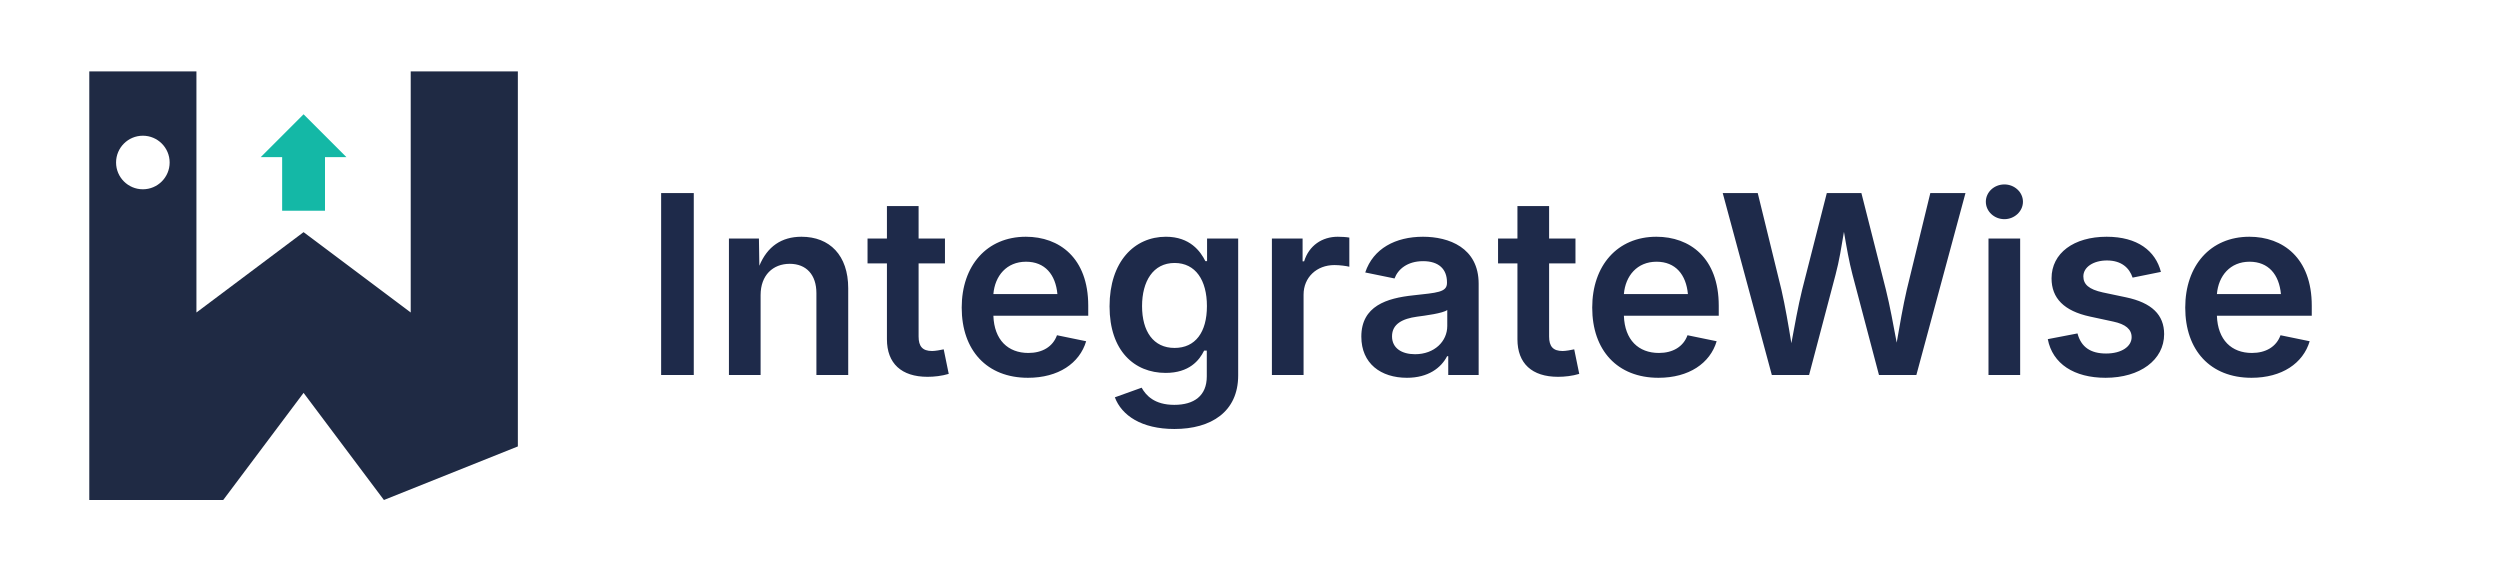
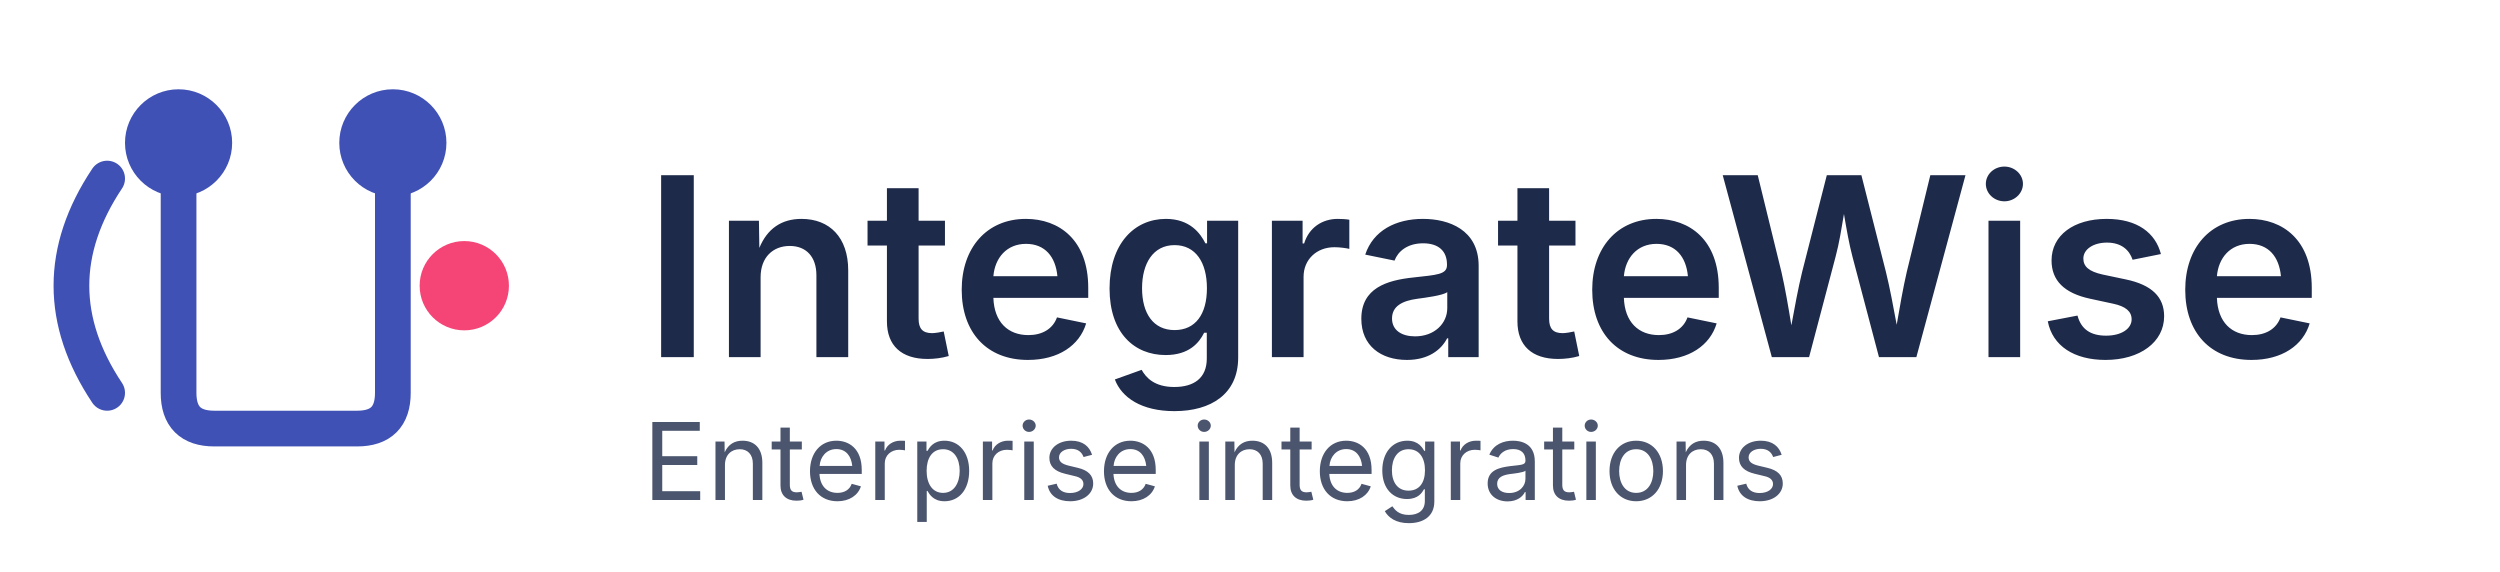
<svg xmlns="http://www.w3.org/2000/svg" width="280" height="64" viewBox="0 0 280 64" fill="none" role="img" aria-label="IntegrateWise logo">
-   <g transform="translate(4, 2) scale(0.6)">
-     <path d="M10 10 L30 10 L30 55 L50 40 L70 55 L70 10 L90 10 L90 80 L65 90 L50 70 L35 90 L10 90 Z M20 22 A5 5 0 1 0 20 32 A5 5 0 1 0 20 22 Z" fill="#1F2A44" fill-rule="evenodd" />
-     <path d="M50 18 L58 26 L54 26 L54 36 L46 36 L46 26 L42 26 Z" fill="#14B8A6" />
+   <g>
+     <path d="M12 20 Q4 32, 12 44" stroke="#3F51B5" stroke-width="4" stroke-linecap="round" fill="none" />
+     <path d="M20 20 L20 44 Q20 48, 24 48 L40 48 Q44 48, 44 44 L44 20" stroke="#3F51B5" stroke-width="4" stroke-linecap="round" stroke-linejoin="round" fill="none" />
+     <circle cx="20" cy="16" r="6" fill="#3F51B5" />
+     <circle cx="44" cy="16" r="6" fill="#3F51B5" />
+     <circle cx="52" cy="32" r="5" fill="#F54476" />
  </g>
-   <text x="72" y="42" font-family="system-ui, -apple-system, sans-serif" font-size="28" font-weight="600" fill="#1E2A4A">IntegrateWise</text>
+   <text x="72" y="40" font-family="system-ui, -apple-system, sans-serif" font-size="28" font-weight="600" fill="#1E2A4A">IntegrateWise</text>
+   <text x="72" y="56" font-family="system-ui, -apple-system, sans-serif" font-size="12" font-weight="400" fill="#1E2A4A" opacity="0.8">Enterprise integrations</text>
</svg>
